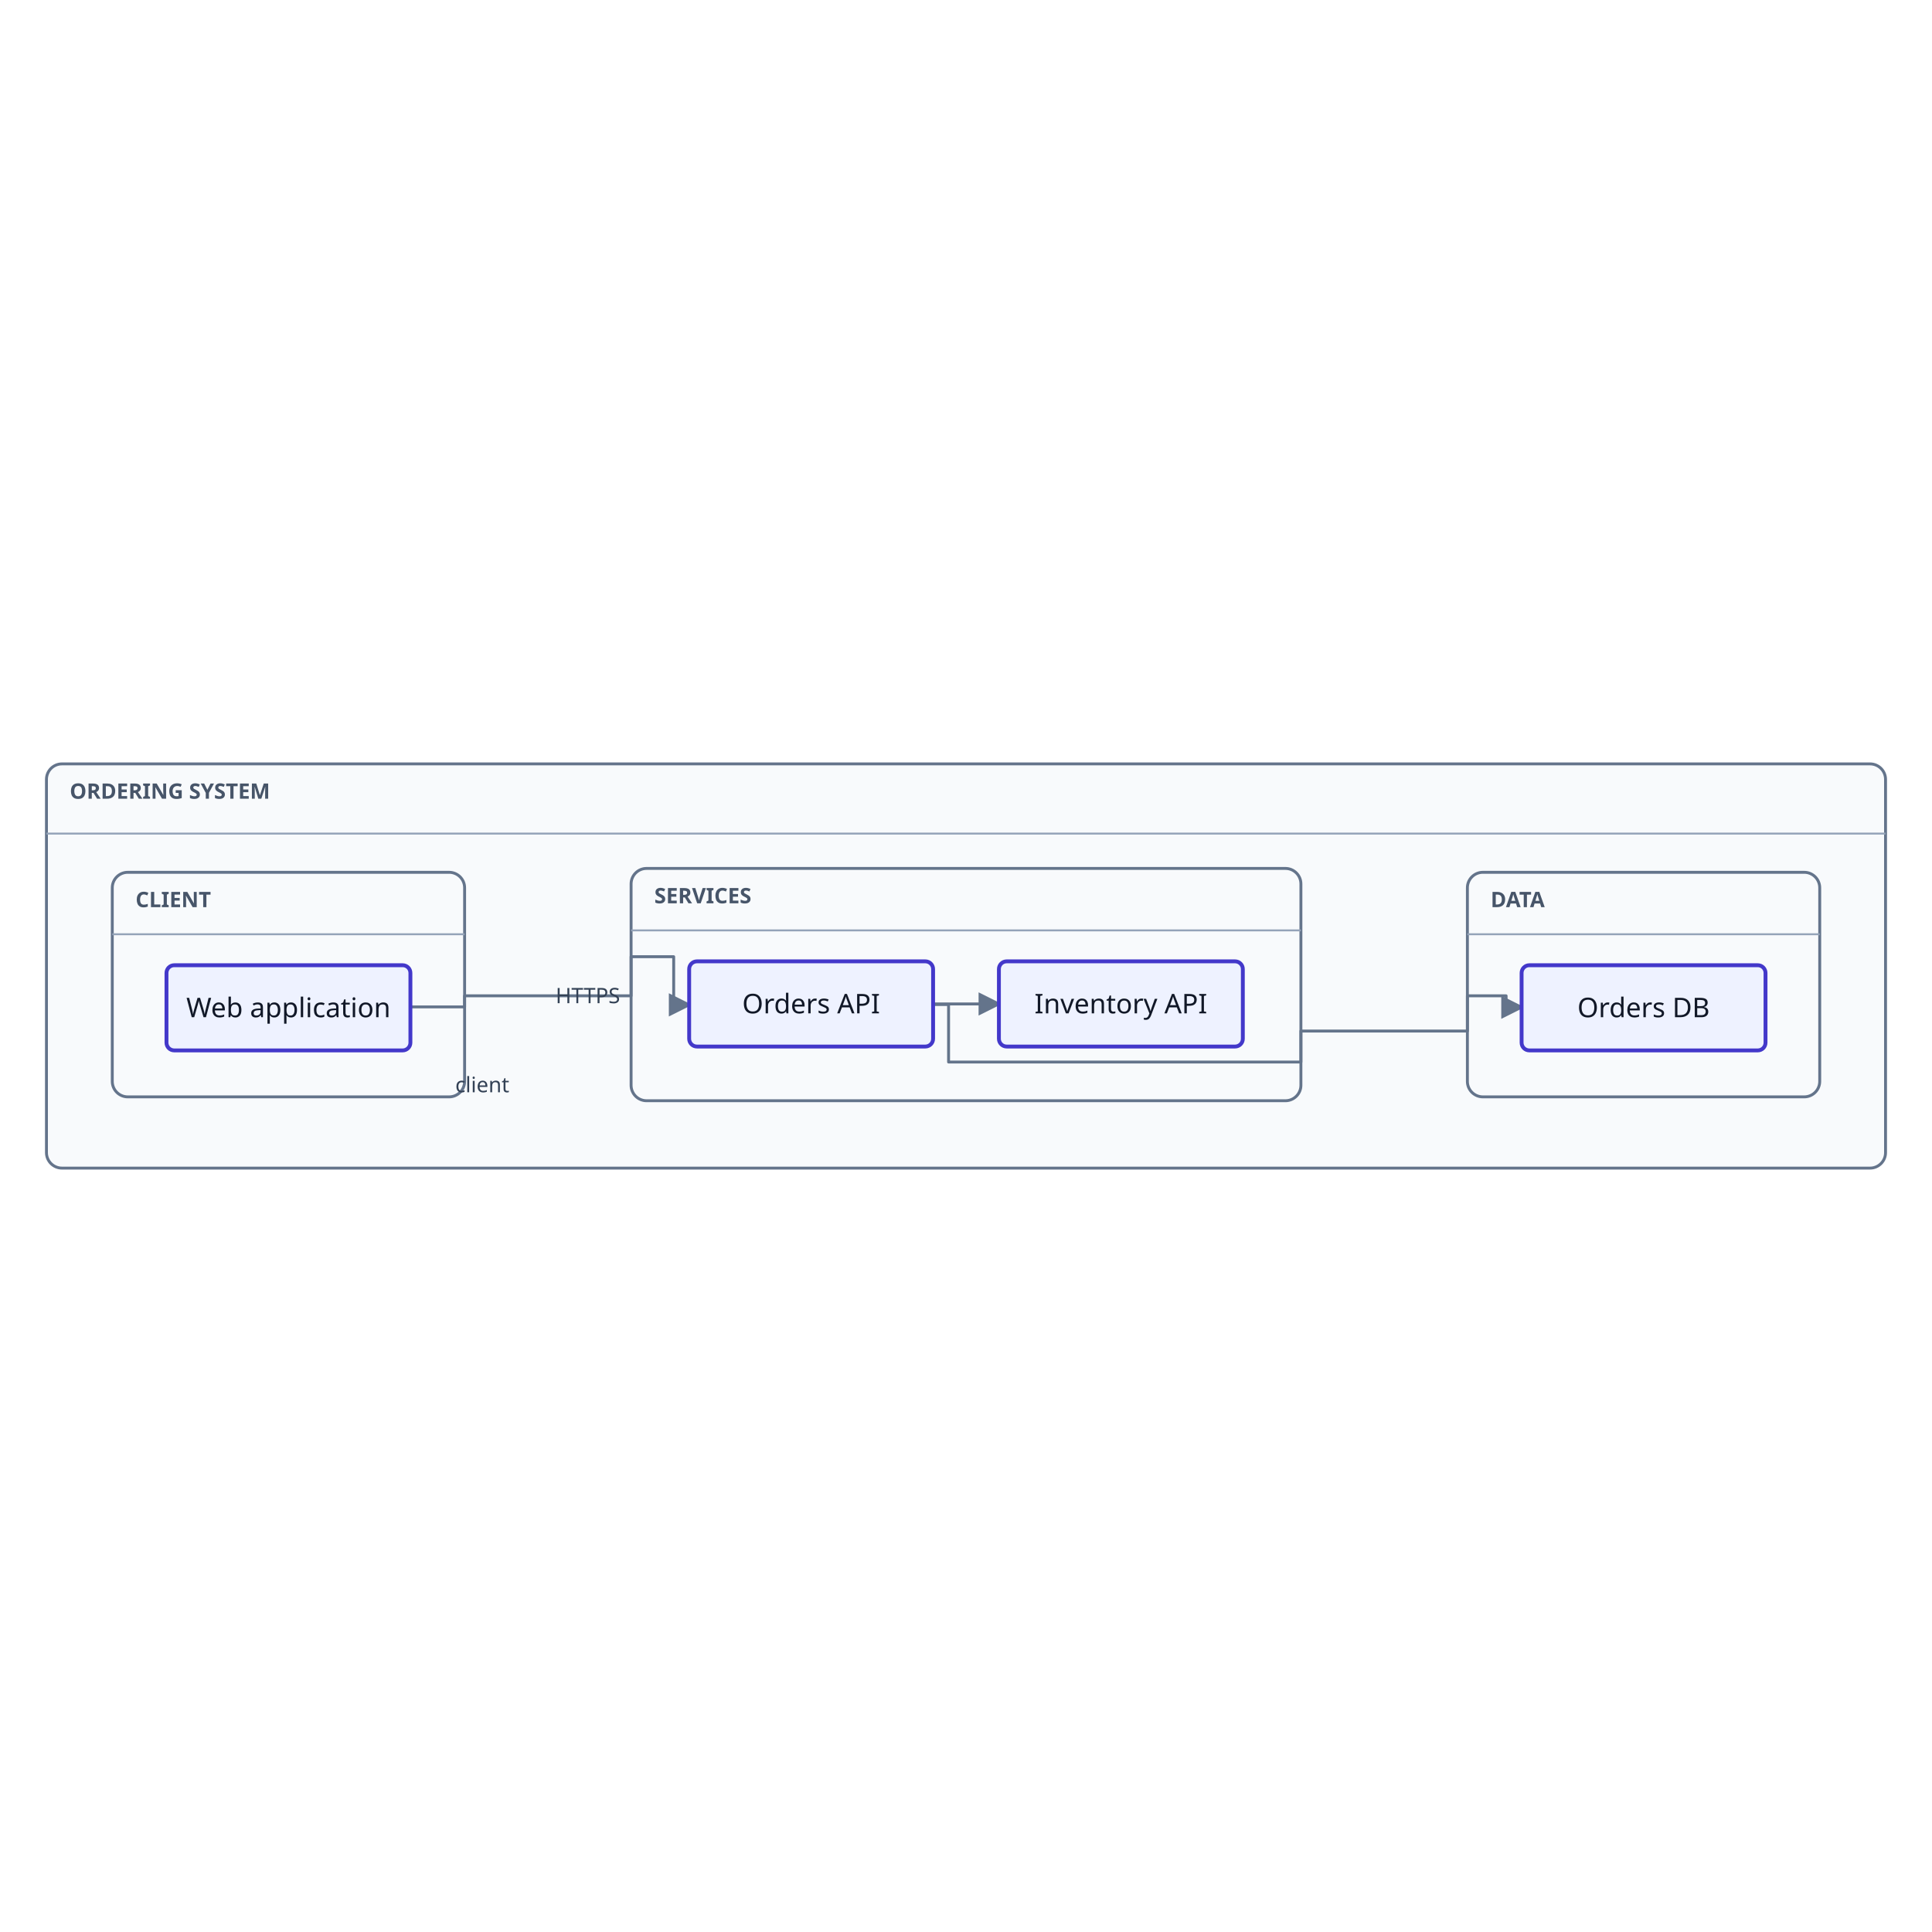
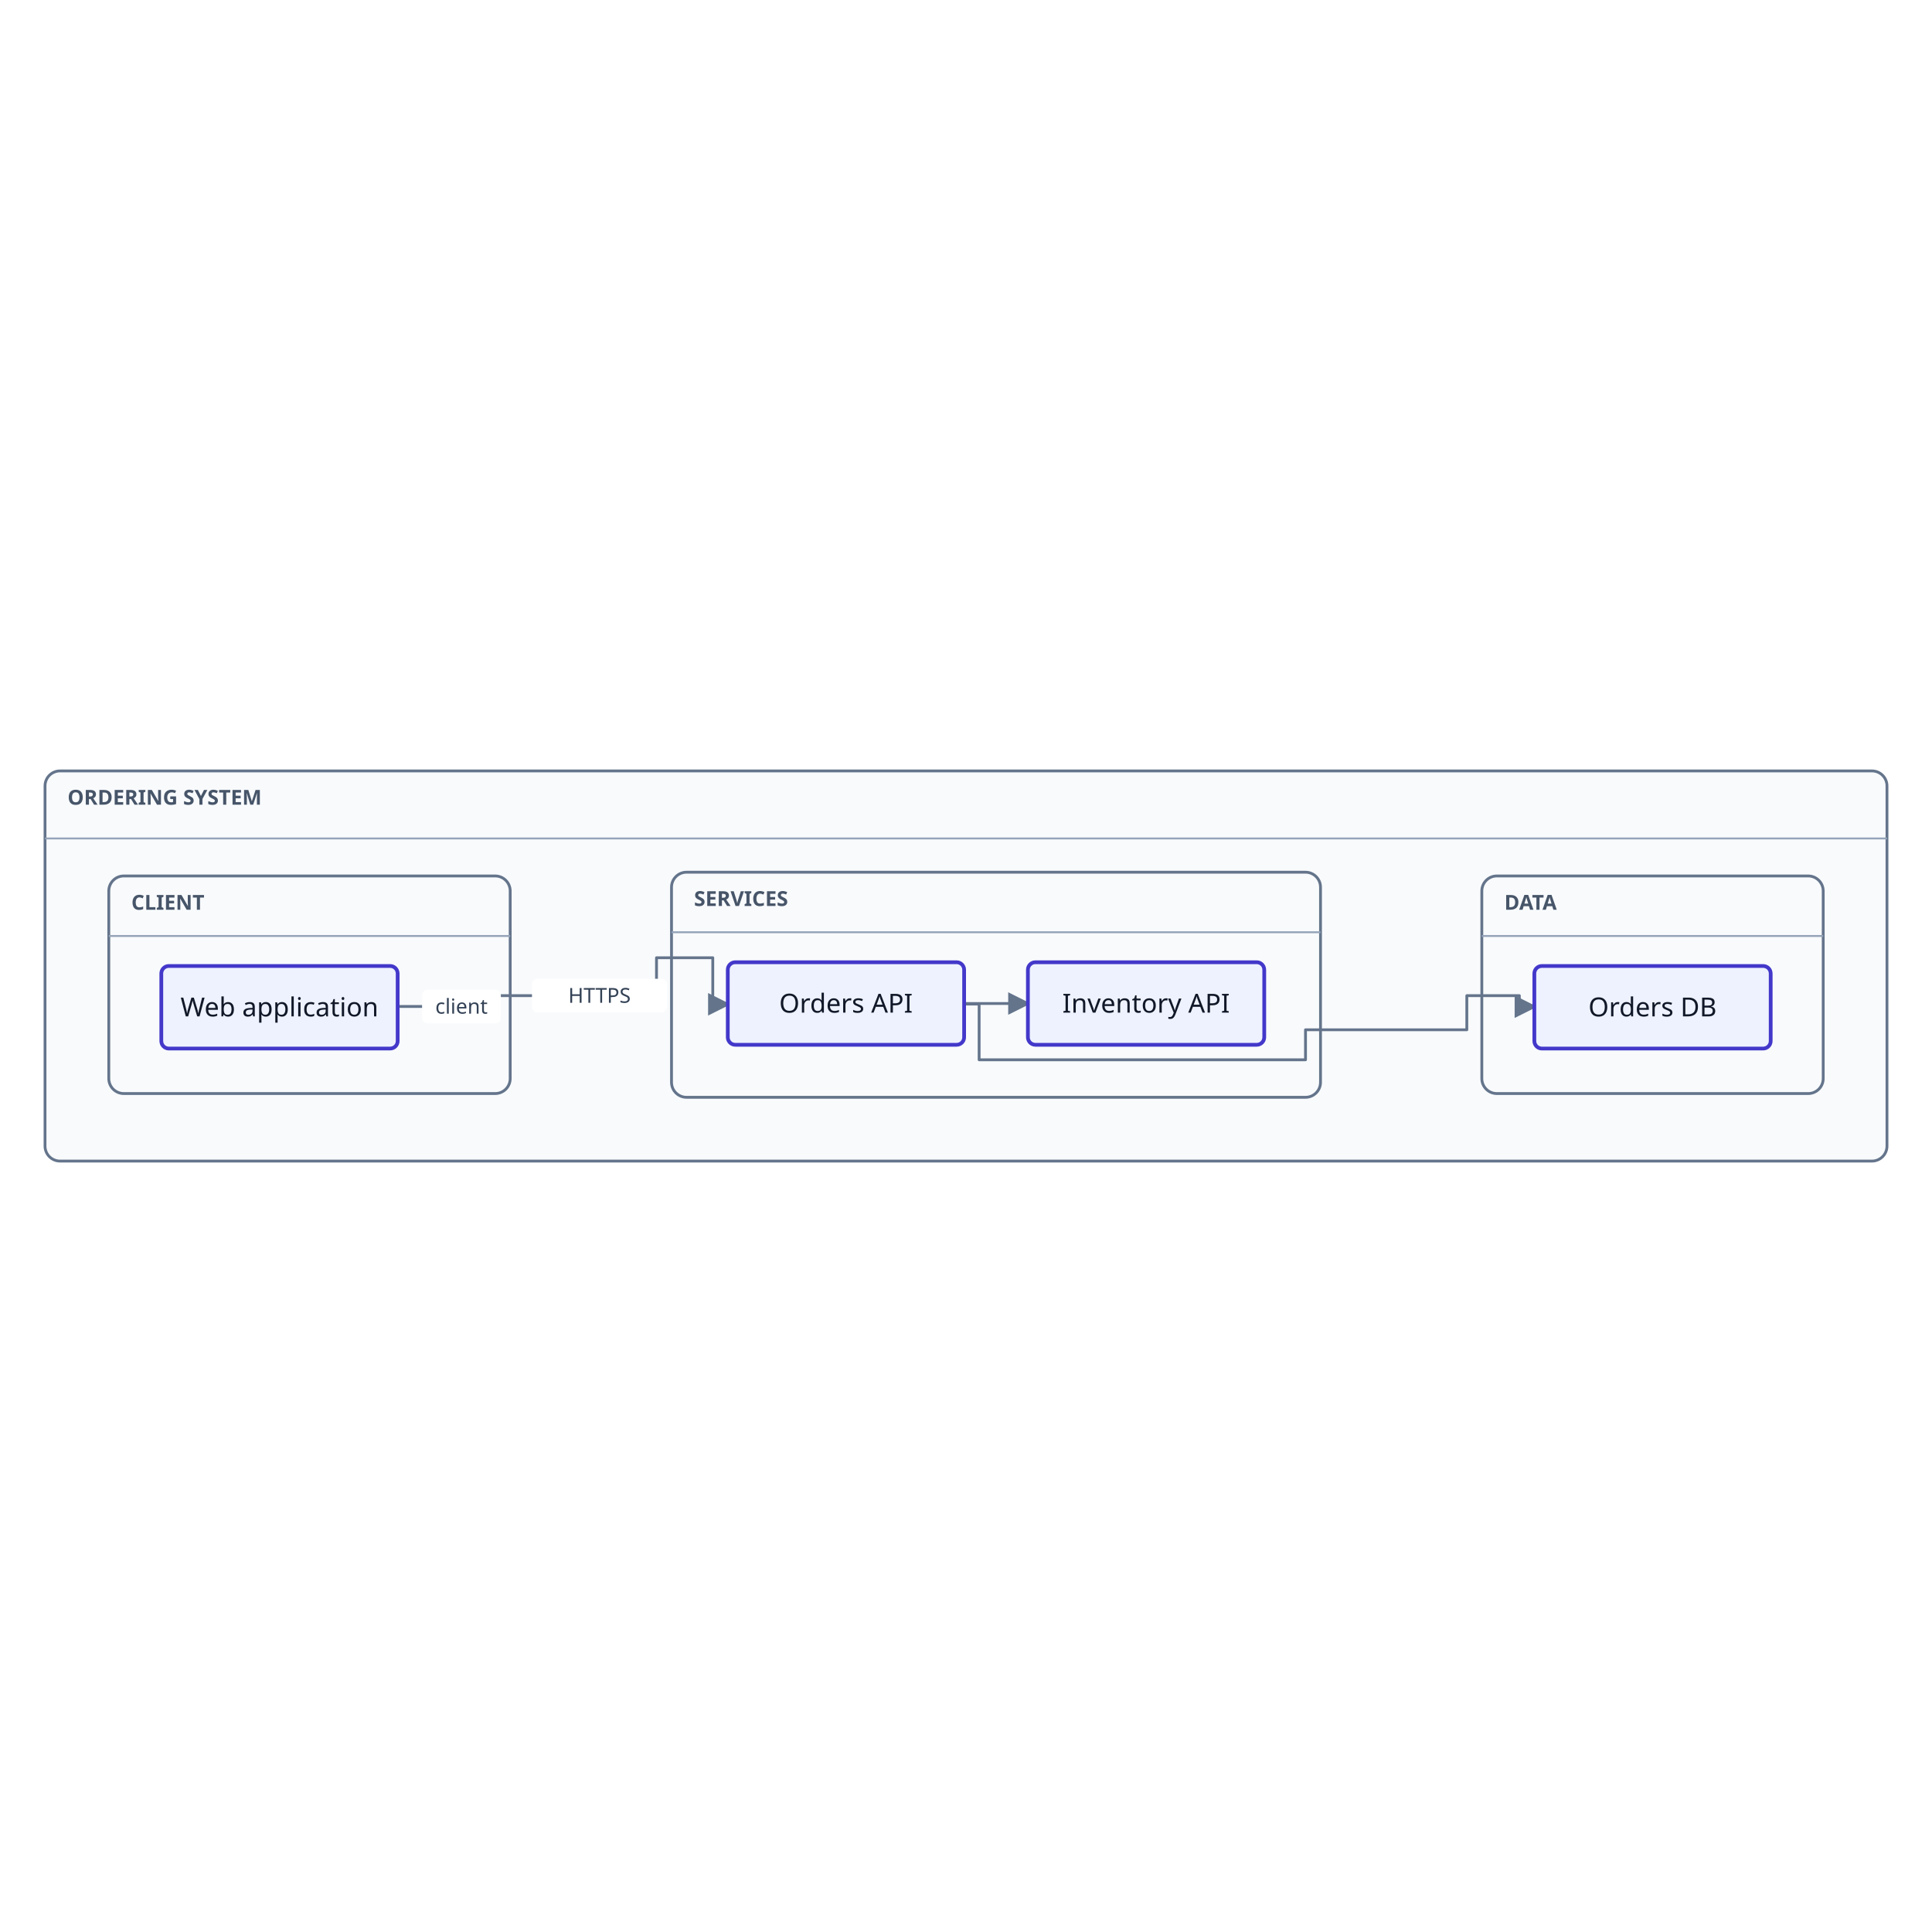
- <svg xmlns="http://www.w3.org/2000/svg" width="720" height="720" viewBox="0 0 998 998">
+ <svg xmlns="http://www.w3.org/2000/svg" width="720" height="720" viewBox="0 0 1030 1030">
  <defs>
    <marker id="arrow" markerWidth="8" markerHeight="8" refX="7" refY="4" orient="auto">
      <path d="M0,0 L8,4 L0,8 z" fill="#64748b" />
    </marker>
  </defs>
-   <rect x="0" y="0" width="998" height="998" fill="#ffffff" />
-   <g transform="translate(0 370.6)">
-     <rect x="24" y="24" width="950" height="208.8" rx="8" fill="#f8fafc" stroke="#64748b" stroke-width="1.5" />
-     <line x1="24" y1="60" x2="974" y2="60" stroke="#94a3b8" />
+   <rect x="0" y="0" width="1030" height="1030" fill="#ffffff" />
+   <g transform="translate(0 387)">
+     <rect x="24" y="24" width="982" height="208" rx="8" fill="#f8fafc" stroke="#64748b" stroke-width="1.5" />
+     <line x1="24" y1="60" x2="1006" y2="60" stroke="#94a3b8" />
    <text x="36" y="42" font-family="sans-serif" font-size="11" font-weight="600" fill="#475569">ORDERING SYSTEM</text>
-     <rect x="58" y="80" width="182" height="116" rx="8" fill="#f8fafc" stroke="#64748b" stroke-width="1.5" />
-     <line x1="58" y1="112" x2="240" y2="112" stroke="#94a3b8" />
+     <rect x="58" y="80" width="214" height="116" rx="8" fill="#f8fafc" stroke="#64748b" stroke-width="1.5" />
+     <line x1="58" y1="112" x2="272" y2="112" stroke="#94a3b8" />
    <text x="70" y="98" font-family="sans-serif" font-size="11" font-weight="600" fill="#475569">CLIENT</text>
-     <rect x="326" y="78" width="346" height="120" rx="8" fill="#f8fafc" stroke="#64748b" stroke-width="1.5" />
-     <line x1="326" y1="110" x2="672" y2="110" stroke="#94a3b8" />
-     <text x="338" y="96" font-family="sans-serif" font-size="11" font-weight="600" fill="#475569">SERVICES</text>
-     <rect x="758" y="80" width="182" height="116" rx="8" fill="#f8fafc" stroke="#64748b" stroke-width="1.5" />
-     <line x1="758" y1="112" x2="940" y2="112" stroke="#94a3b8" />
-     <text x="770" y="98" font-family="sans-serif" font-size="11" font-weight="600" fill="#475569">DATA</text>
-     <polyline points="212,149.533 240,149.533 240,143.8 326,143.8 326,123.6 348,123.6 348,148.467 356,148.467" fill="none" stroke="#64748b" stroke-width="1.5" stroke-linecap="round" stroke-linejoin="round" marker-end="url(#arrow)" />
-     <polyline points="482,148 516,148" fill="none" stroke="#64748b" stroke-width="1.5" stroke-linecap="round" stroke-linejoin="round" marker-end="url(#arrow)" />
-     <polyline points="482,148.293 490,148.293 490,178 672,178 672,162 758,162 758,143.8 778,143.8 778,149.707 786,149.707" fill="none" stroke="#64748b" stroke-width="1.5" stroke-linecap="round" stroke-linejoin="round" marker-end="url(#arrow)" />
+     <rect x="358" y="78" width="346" height="120" rx="8" fill="#f8fafc" stroke="#64748b" stroke-width="1.5" />
+     <line x1="358" y1="110" x2="704" y2="110" stroke="#94a3b8" />
+     <text x="370" y="96" font-family="sans-serif" font-size="11" font-weight="600" fill="#475569">SERVICES</text>
+     <rect x="790" y="80" width="182" height="116" rx="8" fill="#f8fafc" stroke="#64748b" stroke-width="1.5" />
+     <line x1="790" y1="112" x2="972" y2="112" stroke="#94a3b8" />
+     <text x="802" y="98" font-family="sans-serif" font-size="11" font-weight="600" fill="#475569">DATA</text>
+     <polyline points="212,149.583 264,149.583 264,143.8 272,143.8 350,143.8 350,123.6 358,123.6 380,123.6 380,148.417 388,148.417" fill="none" stroke="#64748b" stroke-width="1.5" stroke-linecap="round" stroke-linejoin="round" marker-end="url(#arrow)" />
+     <polyline points="514,148 548,148" fill="none" stroke="#64748b" stroke-width="1.5" stroke-linecap="round" stroke-linejoin="round" marker-end="url(#arrow)" />
+     <polyline points="514,148.293 522,148.293 522,178 696,178 696,162 704,162 782,162 782,143.8 790,143.8 810,143.8 810,149.707 818,149.707" fill="none" stroke="#64748b" stroke-width="1.5" stroke-linecap="round" stroke-linejoin="round" marker-end="url(#arrow)" />
    <rect x="86" y="128" width="126" height="44" rx="4" fill="#eef2ff" stroke="#4338ca" stroke-width="2" />
    <text x="149" y="150" text-anchor="middle" dominant-baseline="middle" font-family="sans-serif" font-size="14" fill="#111827">Web application</text>
-     <rect x="356" y="126" width="126" height="44" rx="4" fill="#eef2ff" stroke="#4338ca" stroke-width="2" />
-     <text x="419" y="148" text-anchor="middle" dominant-baseline="middle" font-family="sans-serif" font-size="14" fill="#111827">Orders API</text>
-     <rect x="516" y="126" width="126" height="44" rx="4" fill="#eef2ff" stroke="#4338ca" stroke-width="2" />
-     <text x="579" y="148" text-anchor="middle" dominant-baseline="middle" font-family="sans-serif" font-size="14" fill="#111827">Inventory API</text>
-     <rect x="786" y="128" width="126" height="44" rx="4" fill="#eef2ff" stroke="#4338ca" stroke-width="2" />
-     <text x="849" y="150" text-anchor="middle" dominant-baseline="middle" font-family="sans-serif" font-size="14" fill="#111827">Orders DB</text>
-     <text x="303.667" y="143.8" text-anchor="middle" dominant-baseline="middle" font-family="sans-serif" font-size="11" fill="#334155">HTTPS</text>
-     <text x="249.123" y="189.8" text-anchor="middle" dominant-baseline="middle" font-family="sans-serif" font-size="11" fill="#334155">client</text>
+     <rect x="388" y="126" width="126" height="44" rx="4" fill="#eef2ff" stroke="#4338ca" stroke-width="2" />
+     <text x="451" y="148" text-anchor="middle" dominant-baseline="middle" font-family="sans-serif" font-size="14" fill="#111827">Orders API</text>
+     <rect x="548" y="126" width="126" height="44" rx="4" fill="#eef2ff" stroke="#4338ca" stroke-width="2" />
+     <text x="611" y="148" text-anchor="middle" dominant-baseline="middle" font-family="sans-serif" font-size="14" fill="#111827">Inventory API</text>
+     <rect x="818" y="128" width="126" height="44" rx="4" fill="#eef2ff" stroke="#4338ca" stroke-width="2" />
+     <text x="881" y="150" text-anchor="middle" dominant-baseline="middle" font-family="sans-serif" font-size="14" fill="#111827">Orders DB</text>
+     <rect x="283.617" y="134.8" width="72" height="18" rx="3" fill="#ffffff" />
+     <text x="319.617" y="143.8" text-anchor="middle" dominant-baseline="middle" font-family="sans-serif" font-size="11" fill="#334155">HTTPS</text>
+     <rect x="225.02" y="140.583" width="42" height="18" rx="3" fill="#ffffff" />
+     <text x="246.02" y="149.583" text-anchor="middle" dominant-baseline="middle" font-family="sans-serif" font-size="11" fill="#334155">client</text>
  </g>
</svg>
